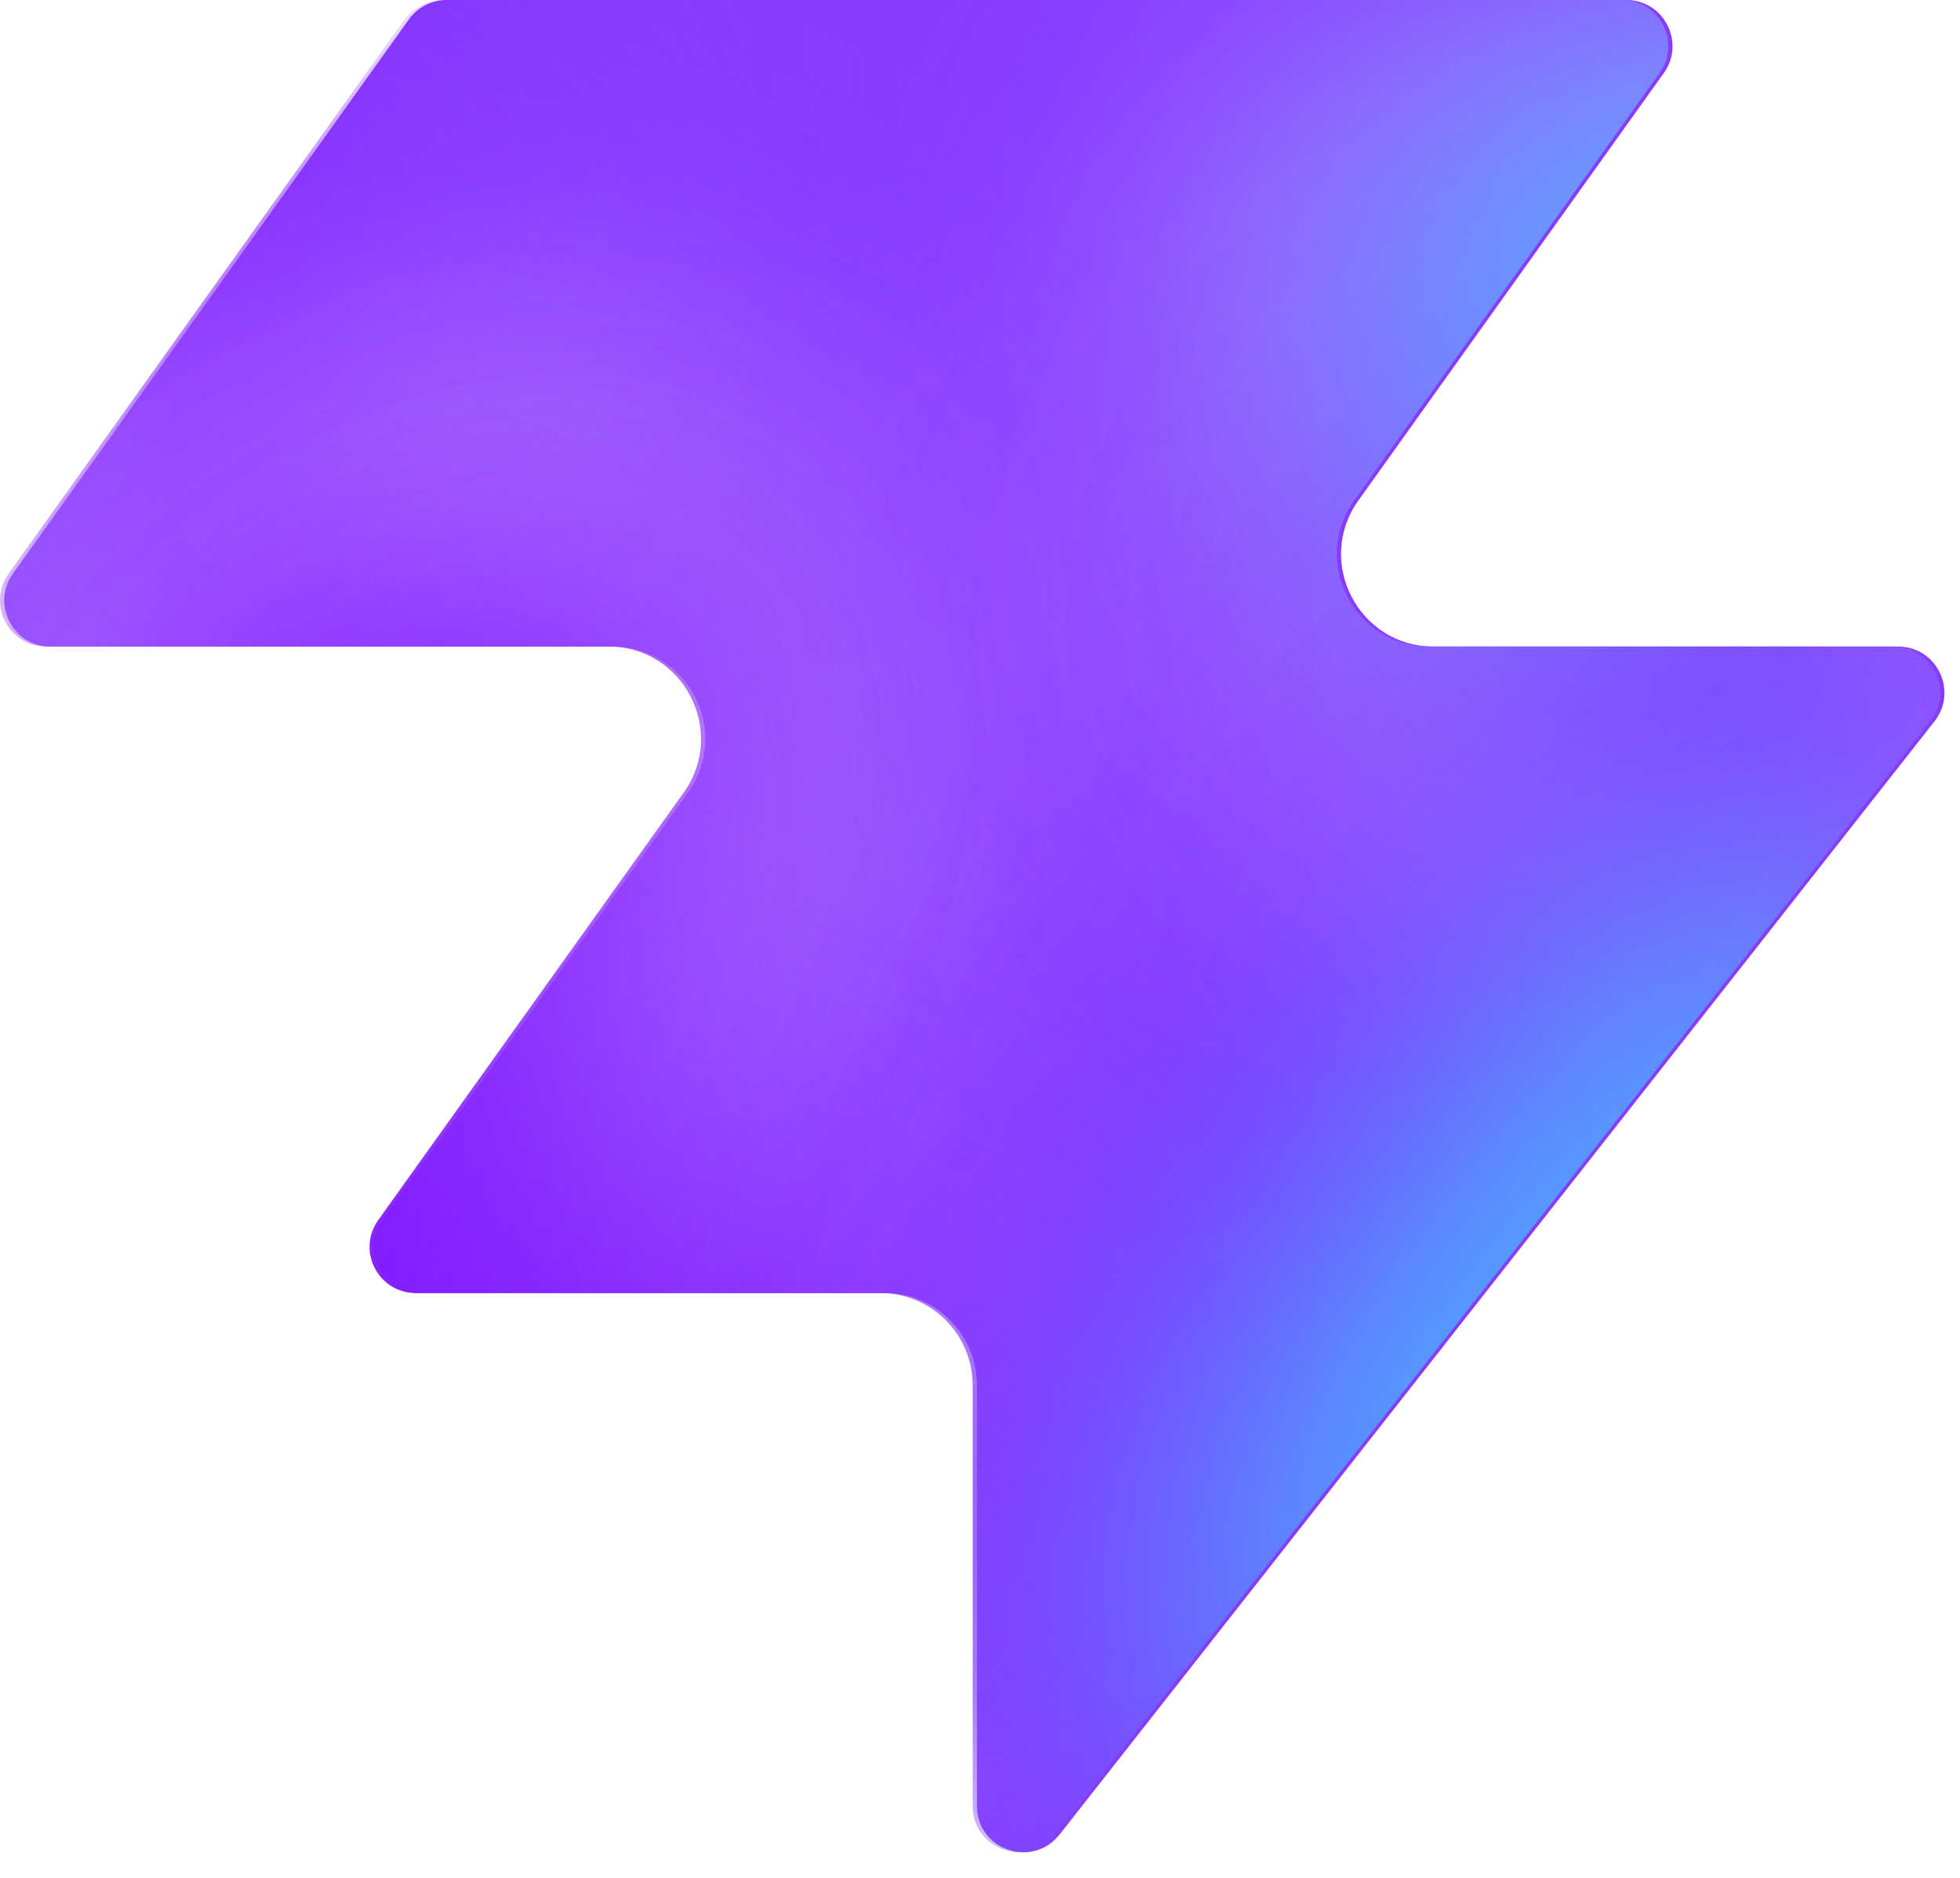
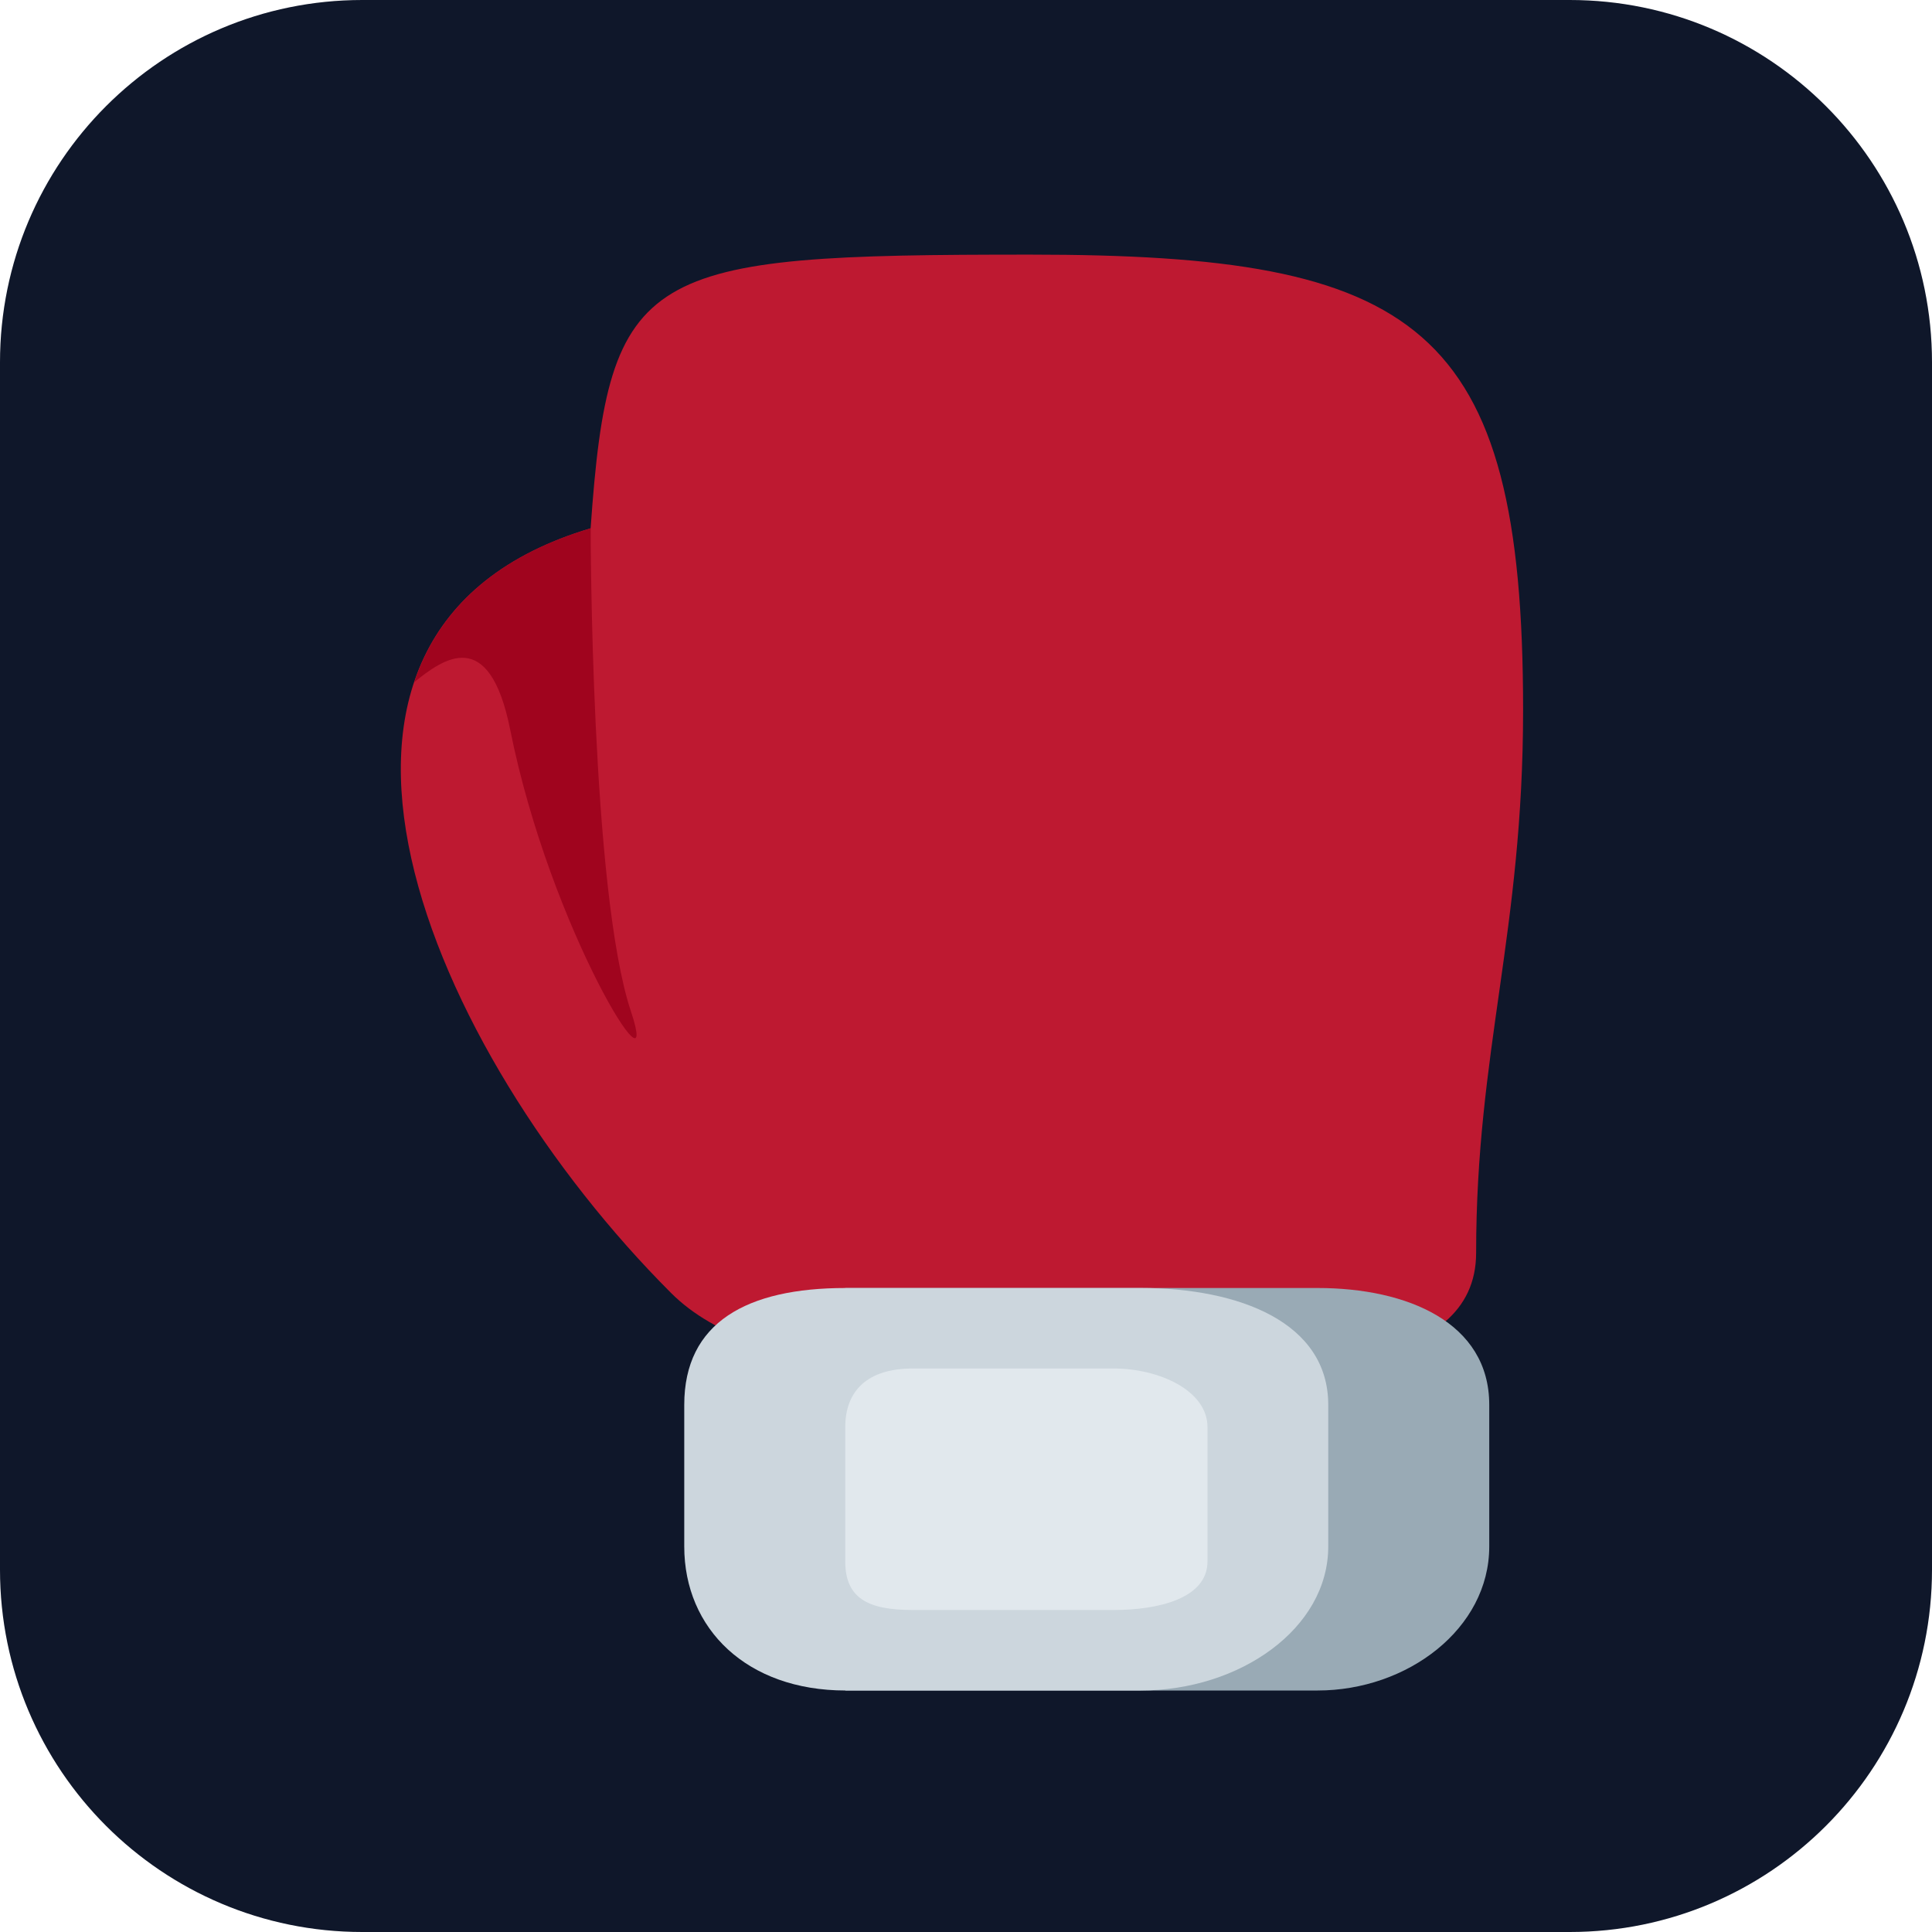
- <svg xmlns="http://www.w3.org/2000/svg" width="48" height="46" fill="none" viewBox="0 0 48 46">
-   <path fill="#863bff" d="M25.946 44.938c-.664.845-2.021.375-2.021-.698V33.937a2.26 2.26 0 0 0-2.262-2.262H10.287c-.92 0-1.456-1.04-.92-1.788l7.48-10.471c1.07-1.497 0-3.578-1.842-3.578H1.237c-.92 0-1.456-1.04-.92-1.788L10.013.474c.214-.297.556-.474.92-.474h28.894c.92 0 1.456 1.04.92 1.788l-7.48 10.471c-1.07 1.498 0 3.579 1.842 3.579h11.377c.943 0 1.473 1.088.89 1.83L25.947 44.94z" style="fill:#863bff;fill:color(display-p3 .525 .23 1);fill-opacity:1" />
-   <mask id="a" width="48" height="46" x="0" y="0" maskUnits="userSpaceOnUse" style="mask-type:alpha">
-     <path fill="#000" d="M25.842 44.938c-.664.844-2.021.375-2.021-.698V33.937a2.26 2.26 0 0 0-2.262-2.262H10.183c-.92 0-1.456-1.04-.92-1.788l7.48-10.471c1.07-1.498 0-3.579-1.842-3.579H1.133c-.92 0-1.456-1.04-.92-1.787L9.91.473c.214-.297.556-.474.92-.474h28.894c.92 0 1.456 1.04.92 1.788l-7.48 10.471c-1.07 1.498 0 3.578 1.842 3.578h11.377c.943 0 1.473 1.088.89 1.832L25.843 44.94z" style="fill:#000;fill-opacity:1" />
-   </mask>
-   <g mask="url(#a)">
-     <g filter="url(#b)">
-       <ellipse cx="5.508" cy="14.704" fill="#ede6ff" rx="5.508" ry="14.704" style="fill:#ede6ff;fill:color(display-p3 .927 .903 1);fill-opacity:1" transform="matrix(.00324 1 1 -.00324 -4.47 31.516)" />
-     </g>
-     <g filter="url(#c)">
-       <ellipse cx="10.399" cy="29.851" fill="#ede6ff" rx="10.399" ry="29.851" style="fill:#ede6ff;fill:color(display-p3 .927 .903 1);fill-opacity:1" transform="matrix(.00324 1 1 -.00324 -39.328 7.883)" />
-     </g>
-     <g filter="url(#d)">
-       <ellipse cx="5.508" cy="30.487" fill="#7e14ff" rx="5.508" ry="30.487" style="fill:#7e14ff;fill:color(display-p3 .492 .077 1);fill-opacity:1" transform="rotate(89.814 -25.913 -14.639)scale(1 -1)" />
-     </g>
-     <g filter="url(#e)">
-       <ellipse cx="5.508" cy="30.599" fill="#7e14ff" rx="5.508" ry="30.599" style="fill:#7e14ff;fill:color(display-p3 .492 .077 1);fill-opacity:1" transform="rotate(89.814 -32.644 -3.334)scale(1 -1)" />
-     </g>
-     <g filter="url(#f)">
-       <ellipse cx="5.508" cy="30.599" fill="#7e14ff" rx="5.508" ry="30.599" style="fill:#7e14ff;fill:color(display-p3 .492 .077 1);fill-opacity:1" transform="matrix(.00324 1 1 -.00324 -34.34 30.47)" />
-     </g>
-     <g filter="url(#g)">
-       <ellipse cx="14.072" cy="22.078" fill="#ede6ff" rx="14.072" ry="22.078" style="fill:#ede6ff;fill:color(display-p3 .927 .903 1);fill-opacity:1" transform="rotate(93.35 24.506 48.493)scale(-1 1)" />
-     </g>
-     <g filter="url(#h)">
-       <ellipse cx="3.47" cy="21.501" fill="#7e14ff" rx="3.47" ry="21.501" style="fill:#7e14ff;fill:color(display-p3 .492 .077 1);fill-opacity:1" transform="rotate(89.009 28.708 47.59)scale(-1 1)" />
-     </g>
-     <g filter="url(#i)">
-       <ellipse cx="3.47" cy="21.501" fill="#7e14ff" rx="3.47" ry="21.501" style="fill:#7e14ff;fill:color(display-p3 .492 .077 1);fill-opacity:1" transform="rotate(89.009 28.708 47.59)scale(-1 1)" />
-     </g>
-     <g filter="url(#j)">
-       <ellipse cx=".387" cy="8.972" fill="#7e14ff" rx="4.407" ry="29.108" style="fill:#7e14ff;fill:color(display-p3 .492 .077 1);fill-opacity:1" transform="rotate(39.51 .387 8.972)" />
-     </g>
-     <g filter="url(#k)">
-       <ellipse cx="47.523" cy="-6.092" fill="#7e14ff" rx="4.407" ry="29.108" style="fill:#7e14ff;fill:color(display-p3 .492 .077 1);fill-opacity:1" transform="rotate(37.892 47.523 -6.092)" />
-     </g>
-     <g filter="url(#l)">
-       <ellipse cx="41.412" cy="6.333" fill="#47bfff" rx="5.971" ry="9.665" style="fill:#47bfff;fill:color(display-p3 .28 .748 1);fill-opacity:1" transform="rotate(37.892 41.412 6.333)" />
-     </g>
-     <g filter="url(#m)">
-       <ellipse cx="-1.879" cy="38.332" fill="#7e14ff" rx="4.407" ry="29.108" style="fill:#7e14ff;fill:color(display-p3 .492 .077 1);fill-opacity:1" transform="rotate(37.892 -1.88 38.332)" />
-     </g>
-     <g filter="url(#n)">
-       <ellipse cx="-1.879" cy="38.332" fill="#7e14ff" rx="4.407" ry="29.108" style="fill:#7e14ff;fill:color(display-p3 .492 .077 1);fill-opacity:1" transform="rotate(37.892 -1.88 38.332)" />
-     </g>
-     <g filter="url(#o)">
-       <ellipse cx="35.651" cy="29.907" fill="#7e14ff" rx="4.407" ry="29.108" style="fill:#7e14ff;fill:color(display-p3 .492 .077 1);fill-opacity:1" transform="rotate(37.892 35.651 29.907)" />
-     </g>
-     <g filter="url(#p)">
-       <ellipse cx="38.418" cy="32.4" fill="#47bfff" rx="5.971" ry="15.297" style="fill:#47bfff;fill:color(display-p3 .28 .748 1);fill-opacity:1" transform="rotate(37.892 38.418 32.4)" />
-     </g>
+ <svg xmlns="http://www.w3.org/2000/svg" width="64" height="64" viewBox="0 0 64 64">
+   <rect width="64" height="64" rx="12" ry="12" fill="#0f172a" />
+   <g transform="translate(8 8) scale(1.333333)">
+     <path fill="#BE1931" d="M19.598.326c9.613 0 12.243 1.697 12.243 11.311 0 5.506-1.167 8.488-1.167 13.488 0 2.958-4.551 3-8.659 3-4.218 0-9.142.199-11.341-2-6-6-10.545-16.449-2-19C9.129.614 9.984.326 19.598.326z" />
+     <path fill="#99AAB5" d="M26.736 26c2.229 0 4.264.858 4.264 2.903v3.519C31 34.467 28.965 36 26.736 36H15V26h11.736z" />
+     <path fill="#CCD6DD" d="M22.341 26c2.454 0 4.659.858 4.659 2.903v3.519C27 34.467 24.795 36 22.341 36h-7.333C12.553 36 11 34.467 11 32.422v-3.519C11 26.858 12.553 26 15.008 26h7.333z" />
+     <path fill="#A0041E" d="M4.292 10.948c.715-.575 1.862-1.424 2.383 1.178 1 5 3.794 9.384 3 7-1-3-1-12-1-12-2.437.727-3.806 2.097-4.383 3.822z" />
+     <path fill="#E1E8ED" d="M21.674 28c1.105 0 2.326.538 2.326 1.459v3.333c0 .92-1.221 1.208-2.326 1.208h-5C15.57 34 15 33.712 15 32.792v-3.333c0-.921.57-1.459 1.674-1.459h5z" />
  </g>
-   <defs>
-     <filter id="b" width="60.045" height="41.654" x="-19.77" y="16.149" color-interpolation-filters="sRGB" filterUnits="userSpaceOnUse">
-       <feFlood flood-opacity="0" result="BackgroundImageFix" />
-       <feBlend in="SourceGraphic" in2="BackgroundImageFix" result="shape" />
-       <feGaussianBlur result="effect1_foregroundBlur_2002_17158" stdDeviation="7.659" />
-     </filter>
-     <filter id="c" width="90.34" height="51.437" x="-54.613" y="-7.533" color-interpolation-filters="sRGB" filterUnits="userSpaceOnUse">
-       <feFlood flood-opacity="0" result="BackgroundImageFix" />
-       <feBlend in="SourceGraphic" in2="BackgroundImageFix" result="shape" />
-       <feGaussianBlur result="effect1_foregroundBlur_2002_17158" stdDeviation="7.659" />
-     </filter>
-     <filter id="d" width="79.355" height="29.4" x="-49.64" y="2.03" color-interpolation-filters="sRGB" filterUnits="userSpaceOnUse">
-       <feFlood flood-opacity="0" result="BackgroundImageFix" />
-       <feBlend in="SourceGraphic" in2="BackgroundImageFix" result="shape" />
-       <feGaussianBlur result="effect1_foregroundBlur_2002_17158" stdDeviation="4.596" />
-     </filter>
-     <filter id="e" width="79.579" height="29.4" x="-45.045" y="20.029" color-interpolation-filters="sRGB" filterUnits="userSpaceOnUse">
-       <feFlood flood-opacity="0" result="BackgroundImageFix" />
-       <feBlend in="SourceGraphic" in2="BackgroundImageFix" result="shape" />
-       <feGaussianBlur result="effect1_foregroundBlur_2002_17158" stdDeviation="4.596" />
-     </filter>
-     <filter id="f" width="79.579" height="29.4" x="-43.513" y="21.178" color-interpolation-filters="sRGB" filterUnits="userSpaceOnUse">
-       <feFlood flood-opacity="0" result="BackgroundImageFix" />
-       <feBlend in="SourceGraphic" in2="BackgroundImageFix" result="shape" />
-       <feGaussianBlur result="effect1_foregroundBlur_2002_17158" stdDeviation="4.596" />
-     </filter>
-     <filter id="g" width="74.749" height="58.852" x="15.756" y="-17.901" color-interpolation-filters="sRGB" filterUnits="userSpaceOnUse">
-       <feFlood flood-opacity="0" result="BackgroundImageFix" />
-       <feBlend in="SourceGraphic" in2="BackgroundImageFix" result="shape" />
-       <feGaussianBlur result="effect1_foregroundBlur_2002_17158" stdDeviation="7.659" />
-     </filter>
-     <filter id="h" width="61.377" height="25.362" x="23.548" y="2.284" color-interpolation-filters="sRGB" filterUnits="userSpaceOnUse">
-       <feFlood flood-opacity="0" result="BackgroundImageFix" />
-       <feBlend in="SourceGraphic" in2="BackgroundImageFix" result="shape" />
-       <feGaussianBlur result="effect1_foregroundBlur_2002_17158" stdDeviation="4.596" />
-     </filter>
-     <filter id="i" width="61.377" height="25.362" x="23.548" y="2.284" color-interpolation-filters="sRGB" filterUnits="userSpaceOnUse">
-       <feFlood flood-opacity="0" result="BackgroundImageFix" />
-       <feBlend in="SourceGraphic" in2="BackgroundImageFix" result="shape" />
-       <feGaussianBlur result="effect1_foregroundBlur_2002_17158" stdDeviation="4.596" />
-     </filter>
-     <filter id="j" width="56.045" height="63.649" x="-27.636" y="-22.853" color-interpolation-filters="sRGB" filterUnits="userSpaceOnUse">
-       <feFlood flood-opacity="0" result="BackgroundImageFix" />
-       <feBlend in="SourceGraphic" in2="BackgroundImageFix" result="shape" />
-       <feGaussianBlur result="effect1_foregroundBlur_2002_17158" stdDeviation="4.596" />
-     </filter>
-     <filter id="k" width="54.814" height="64.646" x="20.116" y="-38.415" color-interpolation-filters="sRGB" filterUnits="userSpaceOnUse">
-       <feFlood flood-opacity="0" result="BackgroundImageFix" />
-       <feBlend in="SourceGraphic" in2="BackgroundImageFix" result="shape" />
-       <feGaussianBlur result="effect1_foregroundBlur_2002_17158" stdDeviation="4.596" />
-     </filter>
-     <filter id="l" width="33.541" height="35.313" x="24.641" y="-11.323" color-interpolation-filters="sRGB" filterUnits="userSpaceOnUse">
-       <feFlood flood-opacity="0" result="BackgroundImageFix" />
-       <feBlend in="SourceGraphic" in2="BackgroundImageFix" result="shape" />
-       <feGaussianBlur result="effect1_foregroundBlur_2002_17158" stdDeviation="4.596" />
-     </filter>
-     <filter id="m" width="54.814" height="64.646" x="-29.286" y="6.009" color-interpolation-filters="sRGB" filterUnits="userSpaceOnUse">
-       <feFlood flood-opacity="0" result="BackgroundImageFix" />
-       <feBlend in="SourceGraphic" in2="BackgroundImageFix" result="shape" />
-       <feGaussianBlur result="effect1_foregroundBlur_2002_17158" stdDeviation="4.596" />
-     </filter>
-     <filter id="n" width="54.814" height="64.646" x="-29.286" y="6.009" color-interpolation-filters="sRGB" filterUnits="userSpaceOnUse">
-       <feFlood flood-opacity="0" result="BackgroundImageFix" />
-       <feBlend in="SourceGraphic" in2="BackgroundImageFix" result="shape" />
-       <feGaussianBlur result="effect1_foregroundBlur_2002_17158" stdDeviation="4.596" />
-     </filter>
-     <filter id="o" width="54.814" height="64.646" x="8.244" y="-2.416" color-interpolation-filters="sRGB" filterUnits="userSpaceOnUse">
-       <feFlood flood-opacity="0" result="BackgroundImageFix" />
-       <feBlend in="SourceGraphic" in2="BackgroundImageFix" result="shape" />
-       <feGaussianBlur result="effect1_foregroundBlur_2002_17158" stdDeviation="4.596" />
-     </filter>
-     <filter id="p" width="39.409" height="43.623" x="18.713" y="10.588" color-interpolation-filters="sRGB" filterUnits="userSpaceOnUse">
-       <feFlood flood-opacity="0" result="BackgroundImageFix" />
-       <feBlend in="SourceGraphic" in2="BackgroundImageFix" result="shape" />
-       <feGaussianBlur result="effect1_foregroundBlur_2002_17158" stdDeviation="4.596" />
-     </filter>
-   </defs>
</svg>
